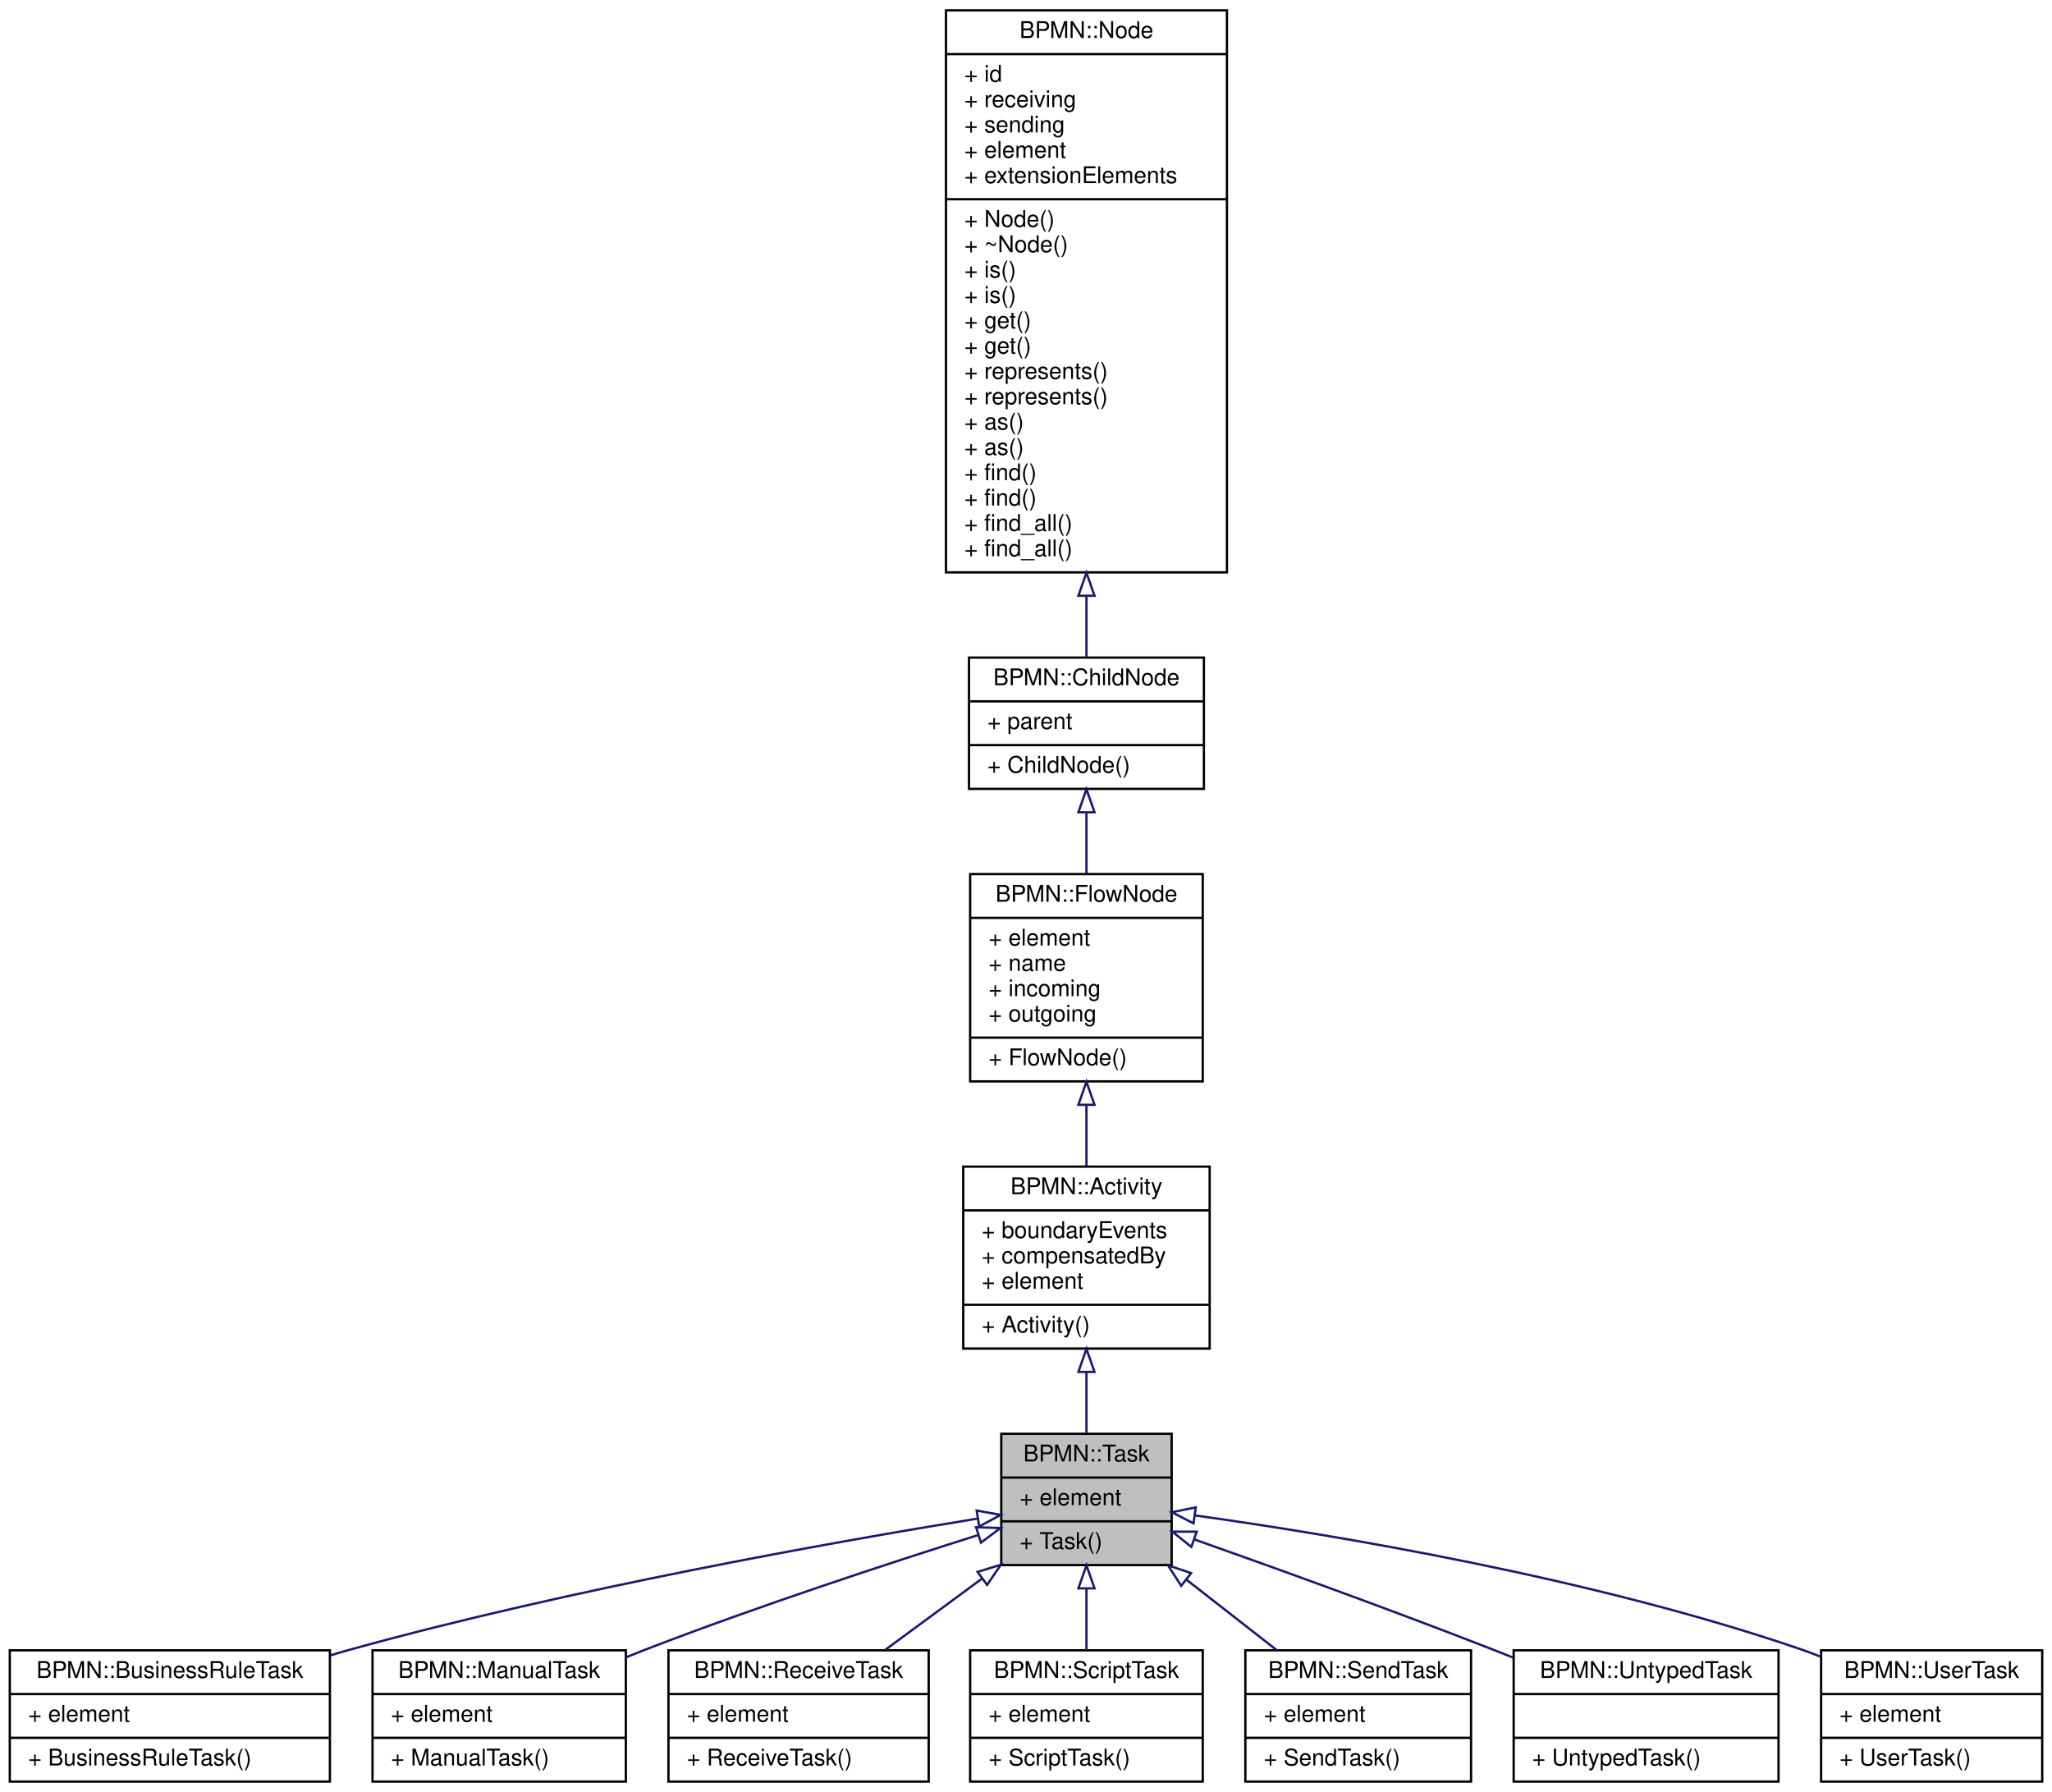
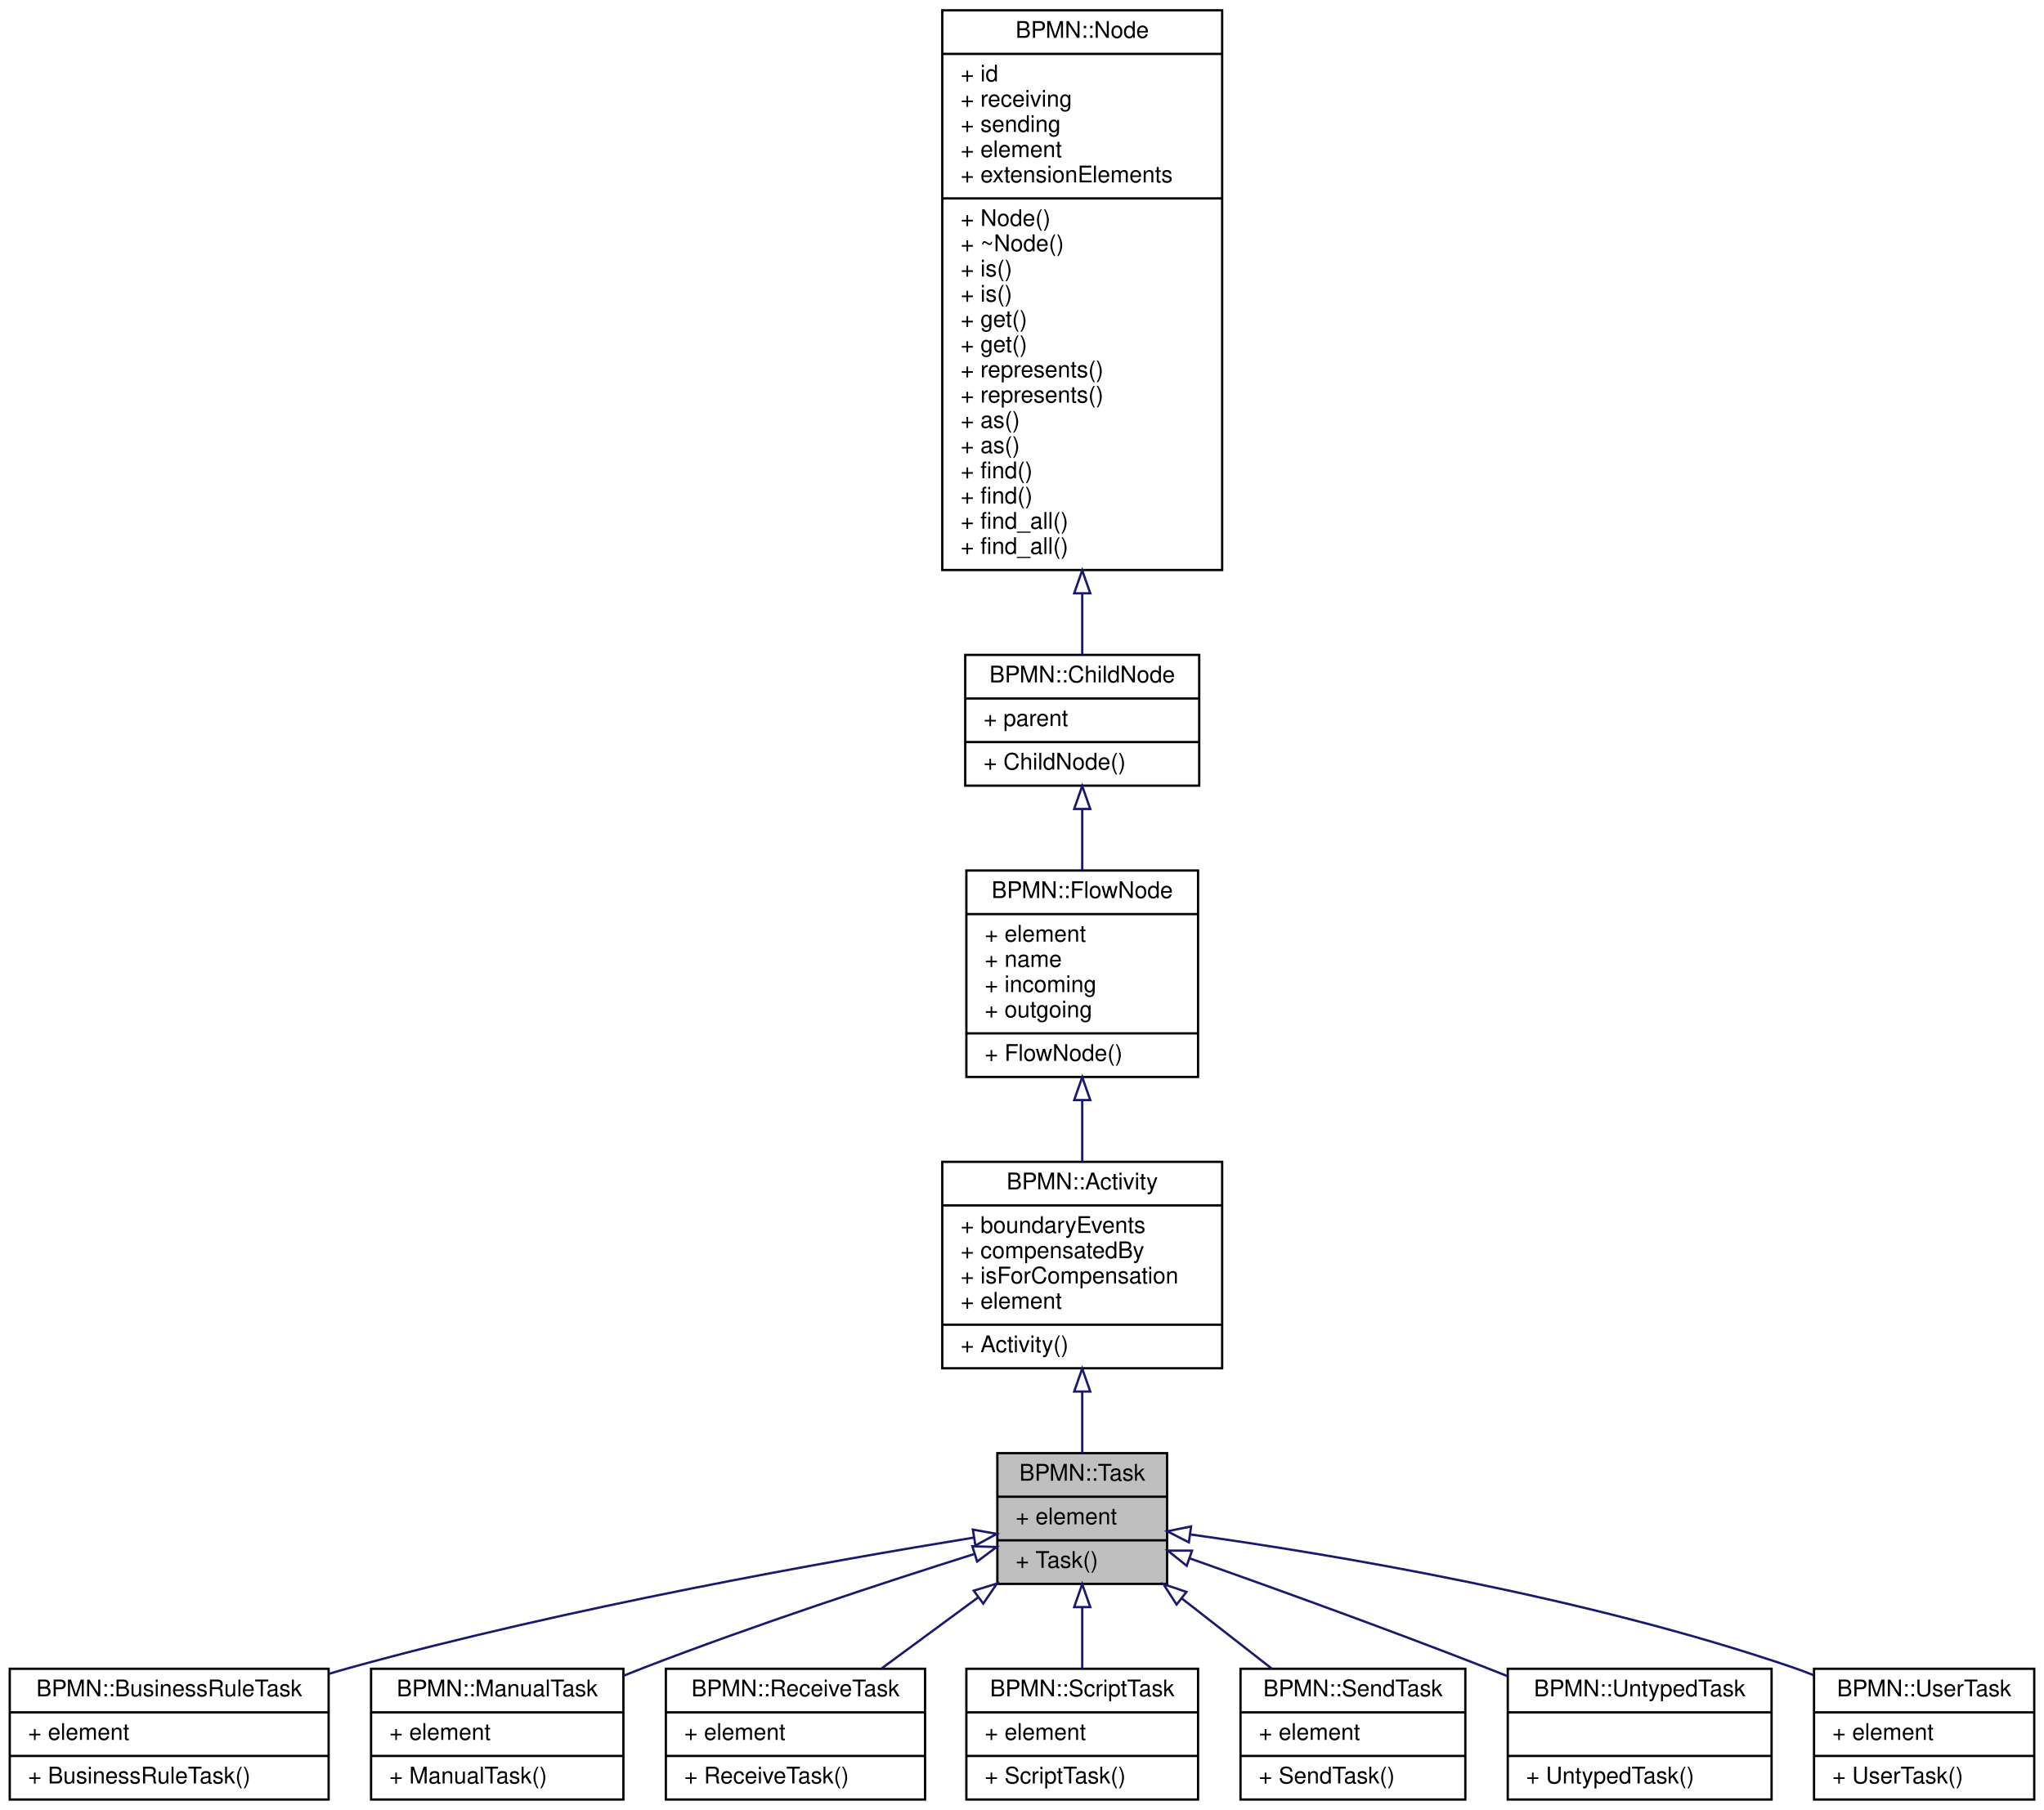
- <svg xmlns="http://www.w3.org/2000/svg" xmlns:xlink="http://www.w3.org/1999/xlink" width="891pt" height="778pt" viewBox="0.00 0.00 890.50 778.00">
-   <g id="graph0" class="graph" transform="scale(1 1) rotate(0) translate(4 774)">
+ <svg xmlns="http://www.w3.org/2000/svg" xmlns:xlink="http://www.w3.org/1999/xlink" width="891pt" height="789pt" viewBox="0.00 0.00 890.50 789.00">
+   <g id="graph0" class="graph" transform="scale(1 1) rotate(0) translate(4 785)">
    <g id="node1" class="node">
      <g id="a_node1">
        <a xlink:title=" ">
          <polygon fill="#bfbfbf" stroke="black" points="430.5,-94.5 430.5,-151.5 504.5,-151.5 504.5,-94.5 430.5,-94.5" />
          <text text-anchor="middle" x="467.5" y="-139.5" font-family="Helvetica,sans-Serif" font-size="10.00">BPMN::Task</text>
          <polyline fill="none" stroke="black" points="430.5,-132.5 504.5,-132.5 " />
          <text text-anchor="start" x="438.5" y="-120.5" font-family="Helvetica,sans-Serif" font-size="10.00">+ element</text>
          <polyline fill="none" stroke="black" points="430.5,-113.5 504.5,-113.5 " />
          <text text-anchor="start" x="438.5" y="-101.5" font-family="Helvetica,sans-Serif" font-size="10.00">+ Task()</text>
        </a>
      </g>
    </g>
    <g id="node6" class="node">
      <g id="a_node6">
        <a xlink:href="classBPMN_1_1BusinessRuleTask.html" target="_top" xlink:title=" ">
          <polygon fill="none" stroke="black" points="0,-0.5 0,-57.5 139,-57.5 139,-0.5 0,-0.5" />
          <text text-anchor="middle" x="69.5" y="-45.5" font-family="Helvetica,sans-Serif" font-size="10.00">BPMN::BusinessRuleTask</text>
          <polyline fill="none" stroke="black" points="0,-38.5 139,-38.5 " />
          <text text-anchor="start" x="8" y="-26.5" font-family="Helvetica,sans-Serif" font-size="10.00">+ element</text>
          <polyline fill="none" stroke="black" points="0,-19.5 139,-19.5 " />
          <text text-anchor="start" x="8" y="-7.5" font-family="Helvetica,sans-Serif" font-size="10.00">+ BusinessRuleTask()</text>
        </a>
      </g>
    </g>
    <g id="edge5" class="edge">
      <path fill="none" stroke="midnightblue" d="M420.27,-114.69C357.57,-104.5 243.66,-84.27 148.5,-58 145.41,-57.15 142.28,-56.24 139.12,-55.28" />
      <polygon fill="none" stroke="midnightblue" points="419.83,-118.17 430.26,-116.3 420.94,-111.25 419.83,-118.17" />
    </g>
    <g id="node7" class="node">
      <g id="a_node7">
        <a xlink:href="classBPMN_1_1ManualTask.html" target="_top" xlink:title=" ">
          <polygon fill="none" stroke="black" points="157.5,-0.5 157.5,-57.5 267.5,-57.5 267.5,-0.5 157.5,-0.5" />
          <text text-anchor="middle" x="212.5" y="-45.5" font-family="Helvetica,sans-Serif" font-size="10.00">BPMN::ManualTask</text>
          <polyline fill="none" stroke="black" points="157.5,-38.5 267.5,-38.5 " />
          <text text-anchor="start" x="165.5" y="-26.5" font-family="Helvetica,sans-Serif" font-size="10.00">+ element</text>
          <polyline fill="none" stroke="black" points="157.5,-19.5 267.5,-19.5 " />
          <text text-anchor="start" x="165.5" y="-7.5" font-family="Helvetica,sans-Serif" font-size="10.00">+ ManualTask()</text>
        </a>
      </g>
    </g>
    <g id="edge6" class="edge">
      <path fill="none" stroke="midnightblue" d="M420.19,-107.44C381.28,-95.16 324.88,-76.65 276.5,-58 273.56,-56.87 270.55,-55.67 267.53,-54.45" />
      <polygon fill="none" stroke="midnightblue" points="419.59,-110.92 430.18,-110.58 421.69,-104.24 419.59,-110.92" />
    </g>
    <g id="node8" class="node">
      <g id="a_node8">
        <a xlink:href="classBPMN_1_1ReceiveTask.html" target="_top" xlink:title=" ">
          <polygon fill="none" stroke="black" points="286,-0.5 286,-57.5 399,-57.5 399,-0.5 286,-0.5" />
          <text text-anchor="middle" x="342.5" y="-45.5" font-family="Helvetica,sans-Serif" font-size="10.00">BPMN::ReceiveTask</text>
          <polyline fill="none" stroke="black" points="286,-38.5 399,-38.5 " />
          <text text-anchor="start" x="294" y="-26.5" font-family="Helvetica,sans-Serif" font-size="10.00">+ element</text>
          <polyline fill="none" stroke="black" points="286,-19.5 399,-19.5 " />
          <text text-anchor="start" x="294" y="-7.5" font-family="Helvetica,sans-Serif" font-size="10.00">+ ReceiveTask()</text>
        </a>
      </g>
    </g>
    <g id="edge7" class="edge">
      <path fill="none" stroke="midnightblue" d="M421.97,-88.49C408.24,-78.38 393.33,-67.41 380.17,-57.73" />
      <polygon fill="none" stroke="midnightblue" points="420.21,-91.54 430.33,-94.65 424.36,-85.9 420.21,-91.54" />
    </g>
    <g id="node9" class="node">
      <g id="a_node9">
        <a xlink:href="classBPMN_1_1ScriptTask.html" target="_top" xlink:title=" ">
          <polygon fill="none" stroke="black" points="417,-0.5 417,-57.5 518,-57.5 518,-0.5 417,-0.5" />
          <text text-anchor="middle" x="467.5" y="-45.5" font-family="Helvetica,sans-Serif" font-size="10.00">BPMN::ScriptTask</text>
          <polyline fill="none" stroke="black" points="417,-38.5 518,-38.5 " />
          <text text-anchor="start" x="425" y="-26.5" font-family="Helvetica,sans-Serif" font-size="10.00">+ element</text>
          <polyline fill="none" stroke="black" points="417,-19.5 518,-19.5 " />
          <text text-anchor="start" x="425" y="-7.5" font-family="Helvetica,sans-Serif" font-size="10.00">+ ScriptTask()</text>
        </a>
      </g>
    </g>
    <g id="edge8" class="edge">
      <path fill="none" stroke="midnightblue" d="M467.5,-84.21C467.5,-75.29 467.5,-65.95 467.5,-57.58" />
      <polygon fill="none" stroke="midnightblue" points="464,-84.4 467.5,-94.4 471,-84.4 464,-84.4" />
    </g>
    <g id="node10" class="node">
      <g id="a_node10">
        <a xlink:href="classBPMN_1_1SendTask.html" target="_top" xlink:title=" ">
          <polygon fill="none" stroke="black" points="536.5,-0.5 536.5,-57.5 634.5,-57.5 634.5,-0.5 536.5,-0.5" />
          <text text-anchor="middle" x="585.5" y="-45.5" font-family="Helvetica,sans-Serif" font-size="10.00">BPMN::SendTask</text>
          <polyline fill="none" stroke="black" points="536.5,-38.5 634.5,-38.5 " />
          <text text-anchor="start" x="544.5" y="-26.5" font-family="Helvetica,sans-Serif" font-size="10.00">+ element</text>
          <polyline fill="none" stroke="black" points="536.5,-19.5 634.5,-19.5 " />
          <text text-anchor="start" x="544.5" y="-7.5" font-family="Helvetica,sans-Serif" font-size="10.00">+ SendTask()</text>
        </a>
      </g>
    </g>
    <g id="edge9" class="edge">
      <path fill="none" stroke="midnightblue" d="M510.79,-88.25C523.73,-78.16 537.76,-67.22 550.12,-57.58" />
      <polygon fill="none" stroke="midnightblue" points="508.64,-85.49 502.9,-94.4 512.94,-91.01 508.64,-85.49" />
    </g>
    <g id="node11" class="node">
      <g id="a_node11">
        <a xlink:href="classBPMN_1_1UntypedTask.html" target="_top" xlink:title=" ">
          <polygon fill="none" stroke="black" points="653,-0.5 653,-57.5 768,-57.5 768,-0.5 653,-0.5" />
          <text text-anchor="middle" x="710.5" y="-45.5" font-family="Helvetica,sans-Serif" font-size="10.00">BPMN::UntypedTask</text>
          <polyline fill="none" stroke="black" points="653,-38.5 768,-38.5 " />
          <text text-anchor="middle" x="710.5" y="-26.5" font-family="Helvetica,sans-Serif" font-size="10.00"> </text>
          <polyline fill="none" stroke="black" points="653,-19.5 768,-19.5 " />
          <text text-anchor="start" x="661" y="-7.5" font-family="Helvetica,sans-Serif" font-size="10.00">+ UntypedTask()</text>
        </a>
      </g>
    </g>
    <g id="edge10" class="edge">
      <path fill="none" stroke="midnightblue" d="M514.41,-105.62C550,-93.03 600.04,-74.97 643.5,-58 646.55,-56.81 649.68,-55.57 652.83,-54.3" />
      <polygon fill="none" stroke="midnightblue" points="513.04,-102.39 504.77,-109.02 515.37,-108.99 513.04,-102.39" />
    </g>
    <g id="node12" class="node">
      <g id="a_node12">
        <a xlink:href="classBPMN_1_1UserTask.html" target="_top" xlink:title=" ">
          <polygon fill="none" stroke="black" points="786.5,-0.5 786.5,-57.5 882.5,-57.5 882.5,-0.5 786.5,-0.5" />
          <text text-anchor="middle" x="834.5" y="-45.5" font-family="Helvetica,sans-Serif" font-size="10.00">BPMN::UserTask</text>
          <polyline fill="none" stroke="black" points="786.5,-38.5 882.5,-38.5 " />
          <text text-anchor="start" x="794.5" y="-26.5" font-family="Helvetica,sans-Serif" font-size="10.00">+ element</text>
          <polyline fill="none" stroke="black" points="786.5,-19.5 882.5,-19.5 " />
          <text text-anchor="start" x="794.5" y="-7.5" font-family="Helvetica,sans-Serif" font-size="10.00">+ UserTask()</text>
        </a>
      </g>
    </g>
    <g id="edge11" class="edge">
      <path fill="none" stroke="midnightblue" d="M514.77,-116.04C576.42,-107.41 687.07,-88.98 777.5,-58 780.42,-57 783.38,-55.88 786.35,-54.69" />
      <polygon fill="none" stroke="midnightblue" points="514,-112.61 504.57,-117.44 514.95,-119.54 514,-112.61" />
    </g>
    <g id="node2" class="node">
      <g id="a_node2">
        <a xlink:href="classBPMN_1_1Activity.html" target="_top" xlink:title=" ">
-           <polygon fill="none" stroke="black" points="414,-188.5 414,-267.5 521,-267.5 521,-188.5 414,-188.5" />
-           <text text-anchor="middle" x="467.5" y="-255.5" font-family="Helvetica,sans-Serif" font-size="10.00">BPMN::Activity</text>
-           <polyline fill="none" stroke="black" points="414,-248.5 521,-248.5 " />
-           <text text-anchor="start" x="422" y="-236.5" font-family="Helvetica,sans-Serif" font-size="10.00">+ boundaryEvents</text>
-           <text text-anchor="start" x="422" y="-225.5" font-family="Helvetica,sans-Serif" font-size="10.00">+ compensatedBy</text>
-           <text text-anchor="start" x="422" y="-214.5" font-family="Helvetica,sans-Serif" font-size="10.00">+ element</text>
-           <polyline fill="none" stroke="black" points="414,-207.5 521,-207.5 " />
-           <text text-anchor="start" x="422" y="-195.5" font-family="Helvetica,sans-Serif" font-size="10.00">+ Activity()</text>
+           <polygon fill="none" stroke="black" points="406.5,-188.5 406.5,-278.5 528.5,-278.5 528.5,-188.5 406.5,-188.5" />
+           <text text-anchor="middle" x="467.5" y="-266.5" font-family="Helvetica,sans-Serif" font-size="10.00">BPMN::Activity</text>
+           <polyline fill="none" stroke="black" points="406.5,-259.5 528.5,-259.5 " />
+           <text text-anchor="start" x="414.5" y="-247.5" font-family="Helvetica,sans-Serif" font-size="10.00">+ boundaryEvents</text>
+           <text text-anchor="start" x="414.5" y="-236.5" font-family="Helvetica,sans-Serif" font-size="10.00">+ compensatedBy</text>
+           <text text-anchor="start" x="414.5" y="-225.5" font-family="Helvetica,sans-Serif" font-size="10.00">+ isForCompensation</text>
+           <text text-anchor="start" x="414.5" y="-214.5" font-family="Helvetica,sans-Serif" font-size="10.00">+ element</text>
+           <polyline fill="none" stroke="black" points="406.5,-207.5 528.5,-207.5 " />
+           <text text-anchor="start" x="414.5" y="-195.5" font-family="Helvetica,sans-Serif" font-size="10.00">+ Activity()</text>
        </a>
      </g>
    </g>
    <g id="edge1" class="edge">
-       <path fill="none" stroke="midnightblue" d="M467.5,-178.16C467.5,-169.04 467.5,-159.81 467.5,-151.61" />
-       <polygon fill="none" stroke="midnightblue" points="464,-178.35 467.5,-188.35 471,-178.35 464,-178.35" />
+       <path fill="none" stroke="midnightblue" d="M467.5,-178.35C467.5,-169.07 467.5,-159.79 467.5,-151.59" />
+       <polygon fill="none" stroke="midnightblue" points="464,-178.37 467.5,-188.37 471,-178.37 464,-178.37" />
    </g>
    <g id="node3" class="node">
      <g id="a_node3">
        <a xlink:href="classBPMN_1_1FlowNode.html" target="_top" xlink:title="Base class for BPMN elements that may contain incoming and outgoing sequence flows.">
-           <polygon fill="none" stroke="black" points="417,-304.5 417,-394.5 518,-394.5 518,-304.5 417,-304.5" />
-           <text text-anchor="middle" x="467.5" y="-382.5" font-family="Helvetica,sans-Serif" font-size="10.00">BPMN::FlowNode</text>
-           <polyline fill="none" stroke="black" points="417,-375.5 518,-375.5 " />
-           <text text-anchor="start" x="425" y="-363.5" font-family="Helvetica,sans-Serif" font-size="10.00">+ element</text>
-           <text text-anchor="start" x="425" y="-352.5" font-family="Helvetica,sans-Serif" font-size="10.00">+ name</text>
-           <text text-anchor="start" x="425" y="-341.5" font-family="Helvetica,sans-Serif" font-size="10.00">+ incoming</text>
-           <text text-anchor="start" x="425" y="-330.5" font-family="Helvetica,sans-Serif" font-size="10.00">+ outgoing</text>
-           <polyline fill="none" stroke="black" points="417,-323.5 518,-323.5 " />
-           <text text-anchor="start" x="425" y="-311.5" font-family="Helvetica,sans-Serif" font-size="10.00">+ FlowNode()</text>
+           <polygon fill="none" stroke="black" points="417,-315.5 417,-405.5 518,-405.5 518,-315.5 417,-315.5" />
+           <text text-anchor="middle" x="467.5" y="-393.5" font-family="Helvetica,sans-Serif" font-size="10.00">BPMN::FlowNode</text>
+           <polyline fill="none" stroke="black" points="417,-386.5 518,-386.5 " />
+           <text text-anchor="start" x="425" y="-374.5" font-family="Helvetica,sans-Serif" font-size="10.00">+ element</text>
+           <text text-anchor="start" x="425" y="-363.5" font-family="Helvetica,sans-Serif" font-size="10.00">+ name</text>
+           <text text-anchor="start" x="425" y="-352.5" font-family="Helvetica,sans-Serif" font-size="10.00">+ incoming</text>
+           <text text-anchor="start" x="425" y="-341.5" font-family="Helvetica,sans-Serif" font-size="10.00">+ outgoing</text>
+           <polyline fill="none" stroke="black" points="417,-334.5 518,-334.5 " />
+           <text text-anchor="start" x="425" y="-322.5" font-family="Helvetica,sans-Serif" font-size="10.00">+ FlowNode()</text>
        </a>
      </g>
    </g>
    <g id="edge2" class="edge">
-       <path fill="none" stroke="midnightblue" d="M467.5,-294.08C467.5,-285.23 467.5,-276.23 467.5,-267.86" />
-       <polygon fill="none" stroke="midnightblue" points="464,-294.34 467.5,-304.34 471,-294.34 464,-294.34" />
+       <path fill="none" stroke="midnightblue" d="M467.5,-305.16C467.5,-296.28 467.5,-287.18 467.5,-278.59" />
+       <polygon fill="none" stroke="midnightblue" points="464,-305.43 467.5,-315.43 471,-305.43 464,-305.43" />
    </g>
    <g id="node4" class="node">
      <g id="a_node4">
        <a xlink:href="classBPMN_1_1ChildNode.html" target="_top" xlink:title="Base class for BPMN elements within a Scope.">
-           <polygon fill="none" stroke="black" points="416.5,-431.5 416.5,-488.5 518.5,-488.5 518.5,-431.5 416.5,-431.5" />
-           <text text-anchor="middle" x="467.5" y="-476.5" font-family="Helvetica,sans-Serif" font-size="10.00">BPMN::ChildNode</text>
-           <polyline fill="none" stroke="black" points="416.5,-469.5 518.5,-469.5 " />
-           <text text-anchor="start" x="424.5" y="-457.5" font-family="Helvetica,sans-Serif" font-size="10.00">+ parent</text>
-           <polyline fill="none" stroke="black" points="416.5,-450.5 518.5,-450.5 " />
-           <text text-anchor="start" x="424.5" y="-438.5" font-family="Helvetica,sans-Serif" font-size="10.00">+ ChildNode()</text>
+           <polygon fill="none" stroke="black" points="416.5,-442.5 416.5,-499.5 518.5,-499.5 518.5,-442.5 416.5,-442.5" />
+           <text text-anchor="middle" x="467.5" y="-487.5" font-family="Helvetica,sans-Serif" font-size="10.00">BPMN::ChildNode</text>
+           <polyline fill="none" stroke="black" points="416.5,-480.5 518.5,-480.5 " />
+           <text text-anchor="start" x="424.5" y="-468.5" font-family="Helvetica,sans-Serif" font-size="10.00">+ parent</text>
+           <polyline fill="none" stroke="black" points="416.5,-461.5 518.5,-461.5 " />
+           <text text-anchor="start" x="424.5" y="-449.5" font-family="Helvetica,sans-Serif" font-size="10.00">+ ChildNode()</text>
        </a>
      </g>
    </g>
    <g id="edge3" class="edge">
-       <path fill="none" stroke="midnightblue" d="M467.5,-421.21C467.5,-412.61 467.5,-403.39 467.5,-394.55" />
-       <polygon fill="none" stroke="midnightblue" points="464,-421.34 467.5,-431.34 471,-421.34 464,-421.34" />
+       <path fill="none" stroke="midnightblue" d="M467.5,-432.21C467.5,-423.61 467.5,-414.39 467.5,-405.55" />
+       <polygon fill="none" stroke="midnightblue" points="464,-432.34 467.5,-442.34 471,-432.34 464,-432.34" />
    </g>
    <g id="node5" class="node">
      <g id="a_node5">
        <a xlink:href="classBPMN_1_1Node.html" target="_top" xlink:title="Base class for all elements in a BPMN model.">
-           <polygon fill="none" stroke="black" points="406.5,-525.5 406.5,-769.5 528.5,-769.5 528.5,-525.5 406.5,-525.5" />
-           <text text-anchor="middle" x="467.5" y="-757.5" font-family="Helvetica,sans-Serif" font-size="10.00">BPMN::Node</text>
-           <polyline fill="none" stroke="black" points="406.5,-750.5 528.5,-750.5 " />
-           <text text-anchor="start" x="414.5" y="-738.5" font-family="Helvetica,sans-Serif" font-size="10.00">+ id</text>
-           <text text-anchor="start" x="414.5" y="-727.5" font-family="Helvetica,sans-Serif" font-size="10.00">+ receiving</text>
-           <text text-anchor="start" x="414.5" y="-716.5" font-family="Helvetica,sans-Serif" font-size="10.00">+ sending</text>
-           <text text-anchor="start" x="414.5" y="-705.5" font-family="Helvetica,sans-Serif" font-size="10.00">+ element</text>
-           <text text-anchor="start" x="414.5" y="-694.5" font-family="Helvetica,sans-Serif" font-size="10.00">+ extensionElements</text>
-           <polyline fill="none" stroke="black" points="406.5,-687.5 528.5,-687.5 " />
-           <text text-anchor="start" x="414.5" y="-675.5" font-family="Helvetica,sans-Serif" font-size="10.00">+ Node()</text>
-           <text text-anchor="start" x="414.5" y="-664.5" font-family="Helvetica,sans-Serif" font-size="10.00">+ ~Node()</text>
+           <polygon fill="none" stroke="black" points="406.5,-536.5 406.5,-780.5 528.5,-780.5 528.5,-536.5 406.5,-536.5" />
+           <text text-anchor="middle" x="467.5" y="-768.5" font-family="Helvetica,sans-Serif" font-size="10.00">BPMN::Node</text>
+           <polyline fill="none" stroke="black" points="406.5,-761.5 528.5,-761.5 " />
+           <text text-anchor="start" x="414.5" y="-749.5" font-family="Helvetica,sans-Serif" font-size="10.00">+ id</text>
+           <text text-anchor="start" x="414.5" y="-738.5" font-family="Helvetica,sans-Serif" font-size="10.00">+ receiving</text>
+           <text text-anchor="start" x="414.5" y="-727.5" font-family="Helvetica,sans-Serif" font-size="10.00">+ sending</text>
+           <text text-anchor="start" x="414.5" y="-716.5" font-family="Helvetica,sans-Serif" font-size="10.00">+ element</text>
+           <text text-anchor="start" x="414.5" y="-705.5" font-family="Helvetica,sans-Serif" font-size="10.00">+ extensionElements</text>
+           <polyline fill="none" stroke="black" points="406.5,-698.5 528.5,-698.5 " />
+           <text text-anchor="start" x="414.5" y="-686.5" font-family="Helvetica,sans-Serif" font-size="10.00">+ Node()</text>
+           <text text-anchor="start" x="414.5" y="-675.5" font-family="Helvetica,sans-Serif" font-size="10.00">+ ~Node()</text>
+           <text text-anchor="start" x="414.5" y="-664.5" font-family="Helvetica,sans-Serif" font-size="10.00">+ is()</text>
          <text text-anchor="start" x="414.5" y="-653.5" font-family="Helvetica,sans-Serif" font-size="10.00">+ is()</text>
-           <text text-anchor="start" x="414.5" y="-642.5" font-family="Helvetica,sans-Serif" font-size="10.00">+ is()</text>
+           <text text-anchor="start" x="414.5" y="-642.5" font-family="Helvetica,sans-Serif" font-size="10.00">+ get()</text>
          <text text-anchor="start" x="414.5" y="-631.5" font-family="Helvetica,sans-Serif" font-size="10.00">+ get()</text>
-           <text text-anchor="start" x="414.5" y="-620.5" font-family="Helvetica,sans-Serif" font-size="10.00">+ get()</text>
+           <text text-anchor="start" x="414.5" y="-620.5" font-family="Helvetica,sans-Serif" font-size="10.00">+ represents()</text>
          <text text-anchor="start" x="414.5" y="-609.5" font-family="Helvetica,sans-Serif" font-size="10.00">+ represents()</text>
-           <text text-anchor="start" x="414.5" y="-598.5" font-family="Helvetica,sans-Serif" font-size="10.00">+ represents()</text>
+           <text text-anchor="start" x="414.5" y="-598.5" font-family="Helvetica,sans-Serif" font-size="10.00">+ as()</text>
          <text text-anchor="start" x="414.5" y="-587.5" font-family="Helvetica,sans-Serif" font-size="10.00">+ as()</text>
-           <text text-anchor="start" x="414.5" y="-576.5" font-family="Helvetica,sans-Serif" font-size="10.00">+ as()</text>
+           <text text-anchor="start" x="414.5" y="-576.5" font-family="Helvetica,sans-Serif" font-size="10.00">+ find()</text>
          <text text-anchor="start" x="414.5" y="-565.5" font-family="Helvetica,sans-Serif" font-size="10.00">+ find()</text>
-           <text text-anchor="start" x="414.5" y="-554.5" font-family="Helvetica,sans-Serif" font-size="10.00">+ find()</text>
+           <text text-anchor="start" x="414.5" y="-554.5" font-family="Helvetica,sans-Serif" font-size="10.00">+ find_all()</text>
          <text text-anchor="start" x="414.5" y="-543.5" font-family="Helvetica,sans-Serif" font-size="10.00">+ find_all()</text>
-           <text text-anchor="start" x="414.5" y="-532.5" font-family="Helvetica,sans-Serif" font-size="10.00">+ find_all()</text>
        </a>
      </g>
    </g>
    <g id="edge4" class="edge">
-       <path fill="none" stroke="midnightblue" d="M467.5,-515.34C467.5,-505.53 467.5,-496.42 467.5,-488.57" />
-       <polygon fill="none" stroke="midnightblue" points="464,-515.36 467.5,-525.36 471,-515.36 464,-515.36" />
+       <path fill="none" stroke="midnightblue" d="M467.5,-526.34C467.5,-516.53 467.5,-507.42 467.5,-499.57" />
+       <polygon fill="none" stroke="midnightblue" points="464,-526.36 467.5,-536.36 471,-526.36 464,-526.36" />
    </g>
  </g>
</svg>
